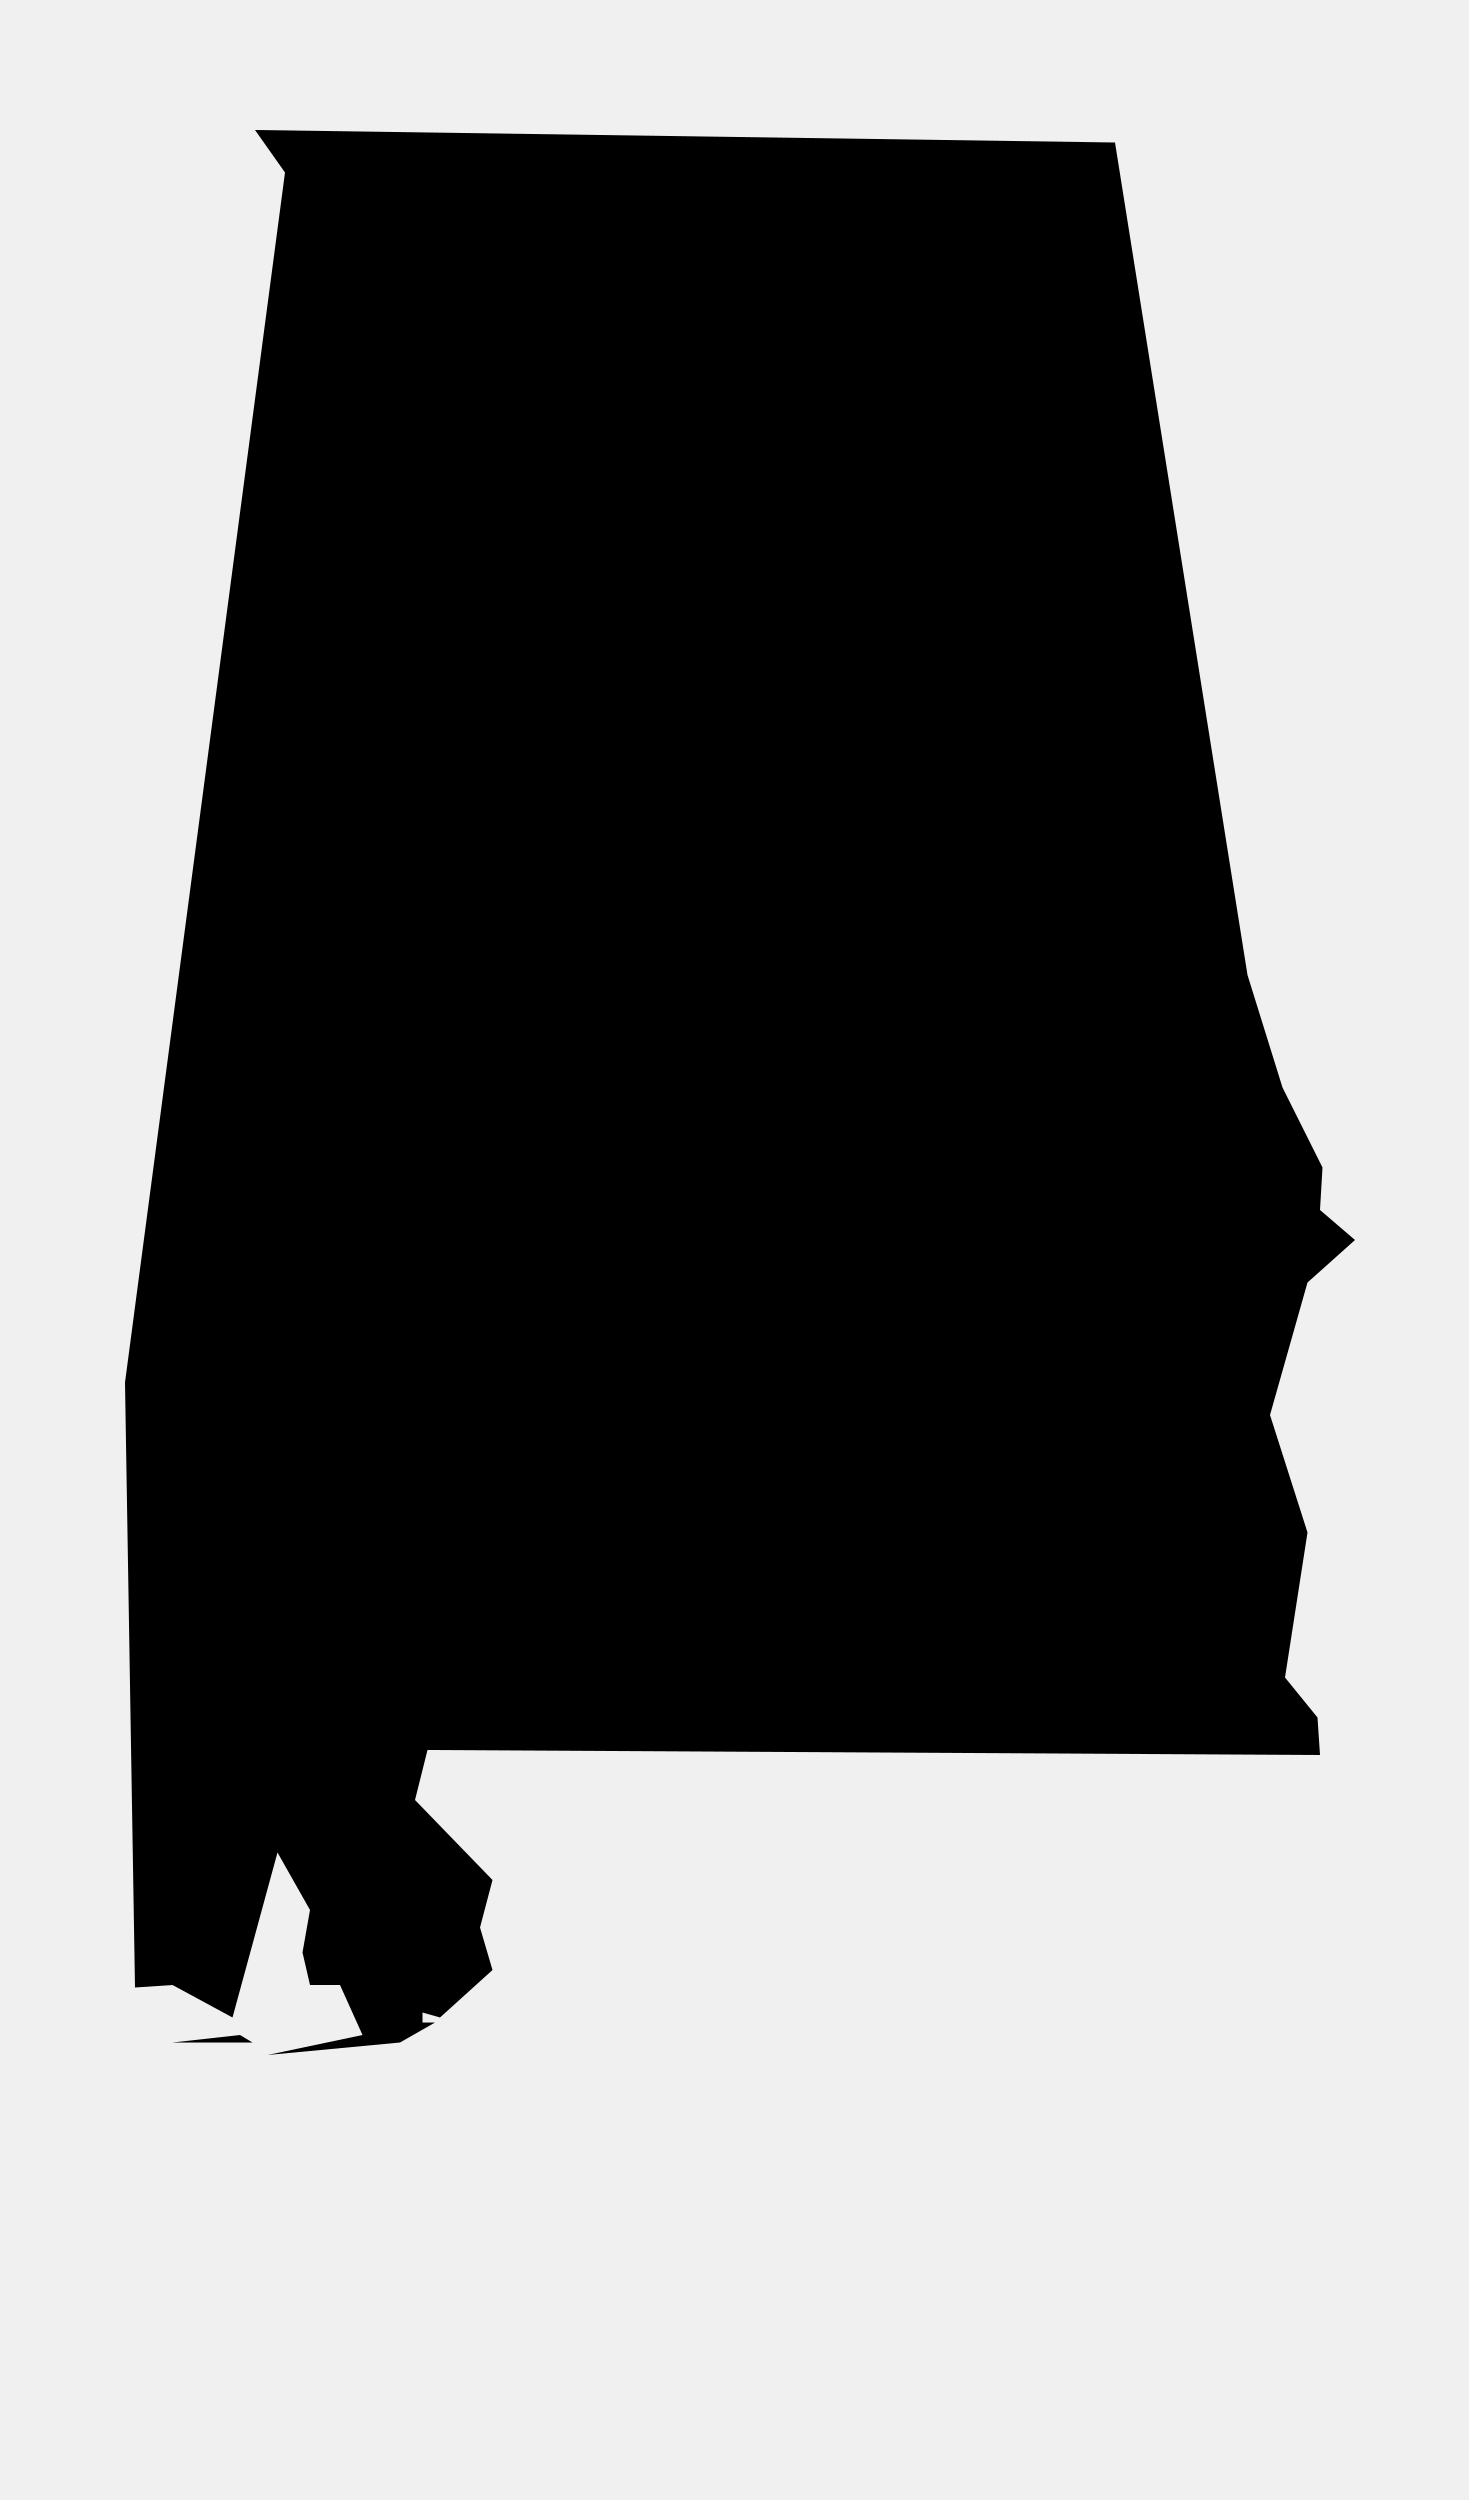
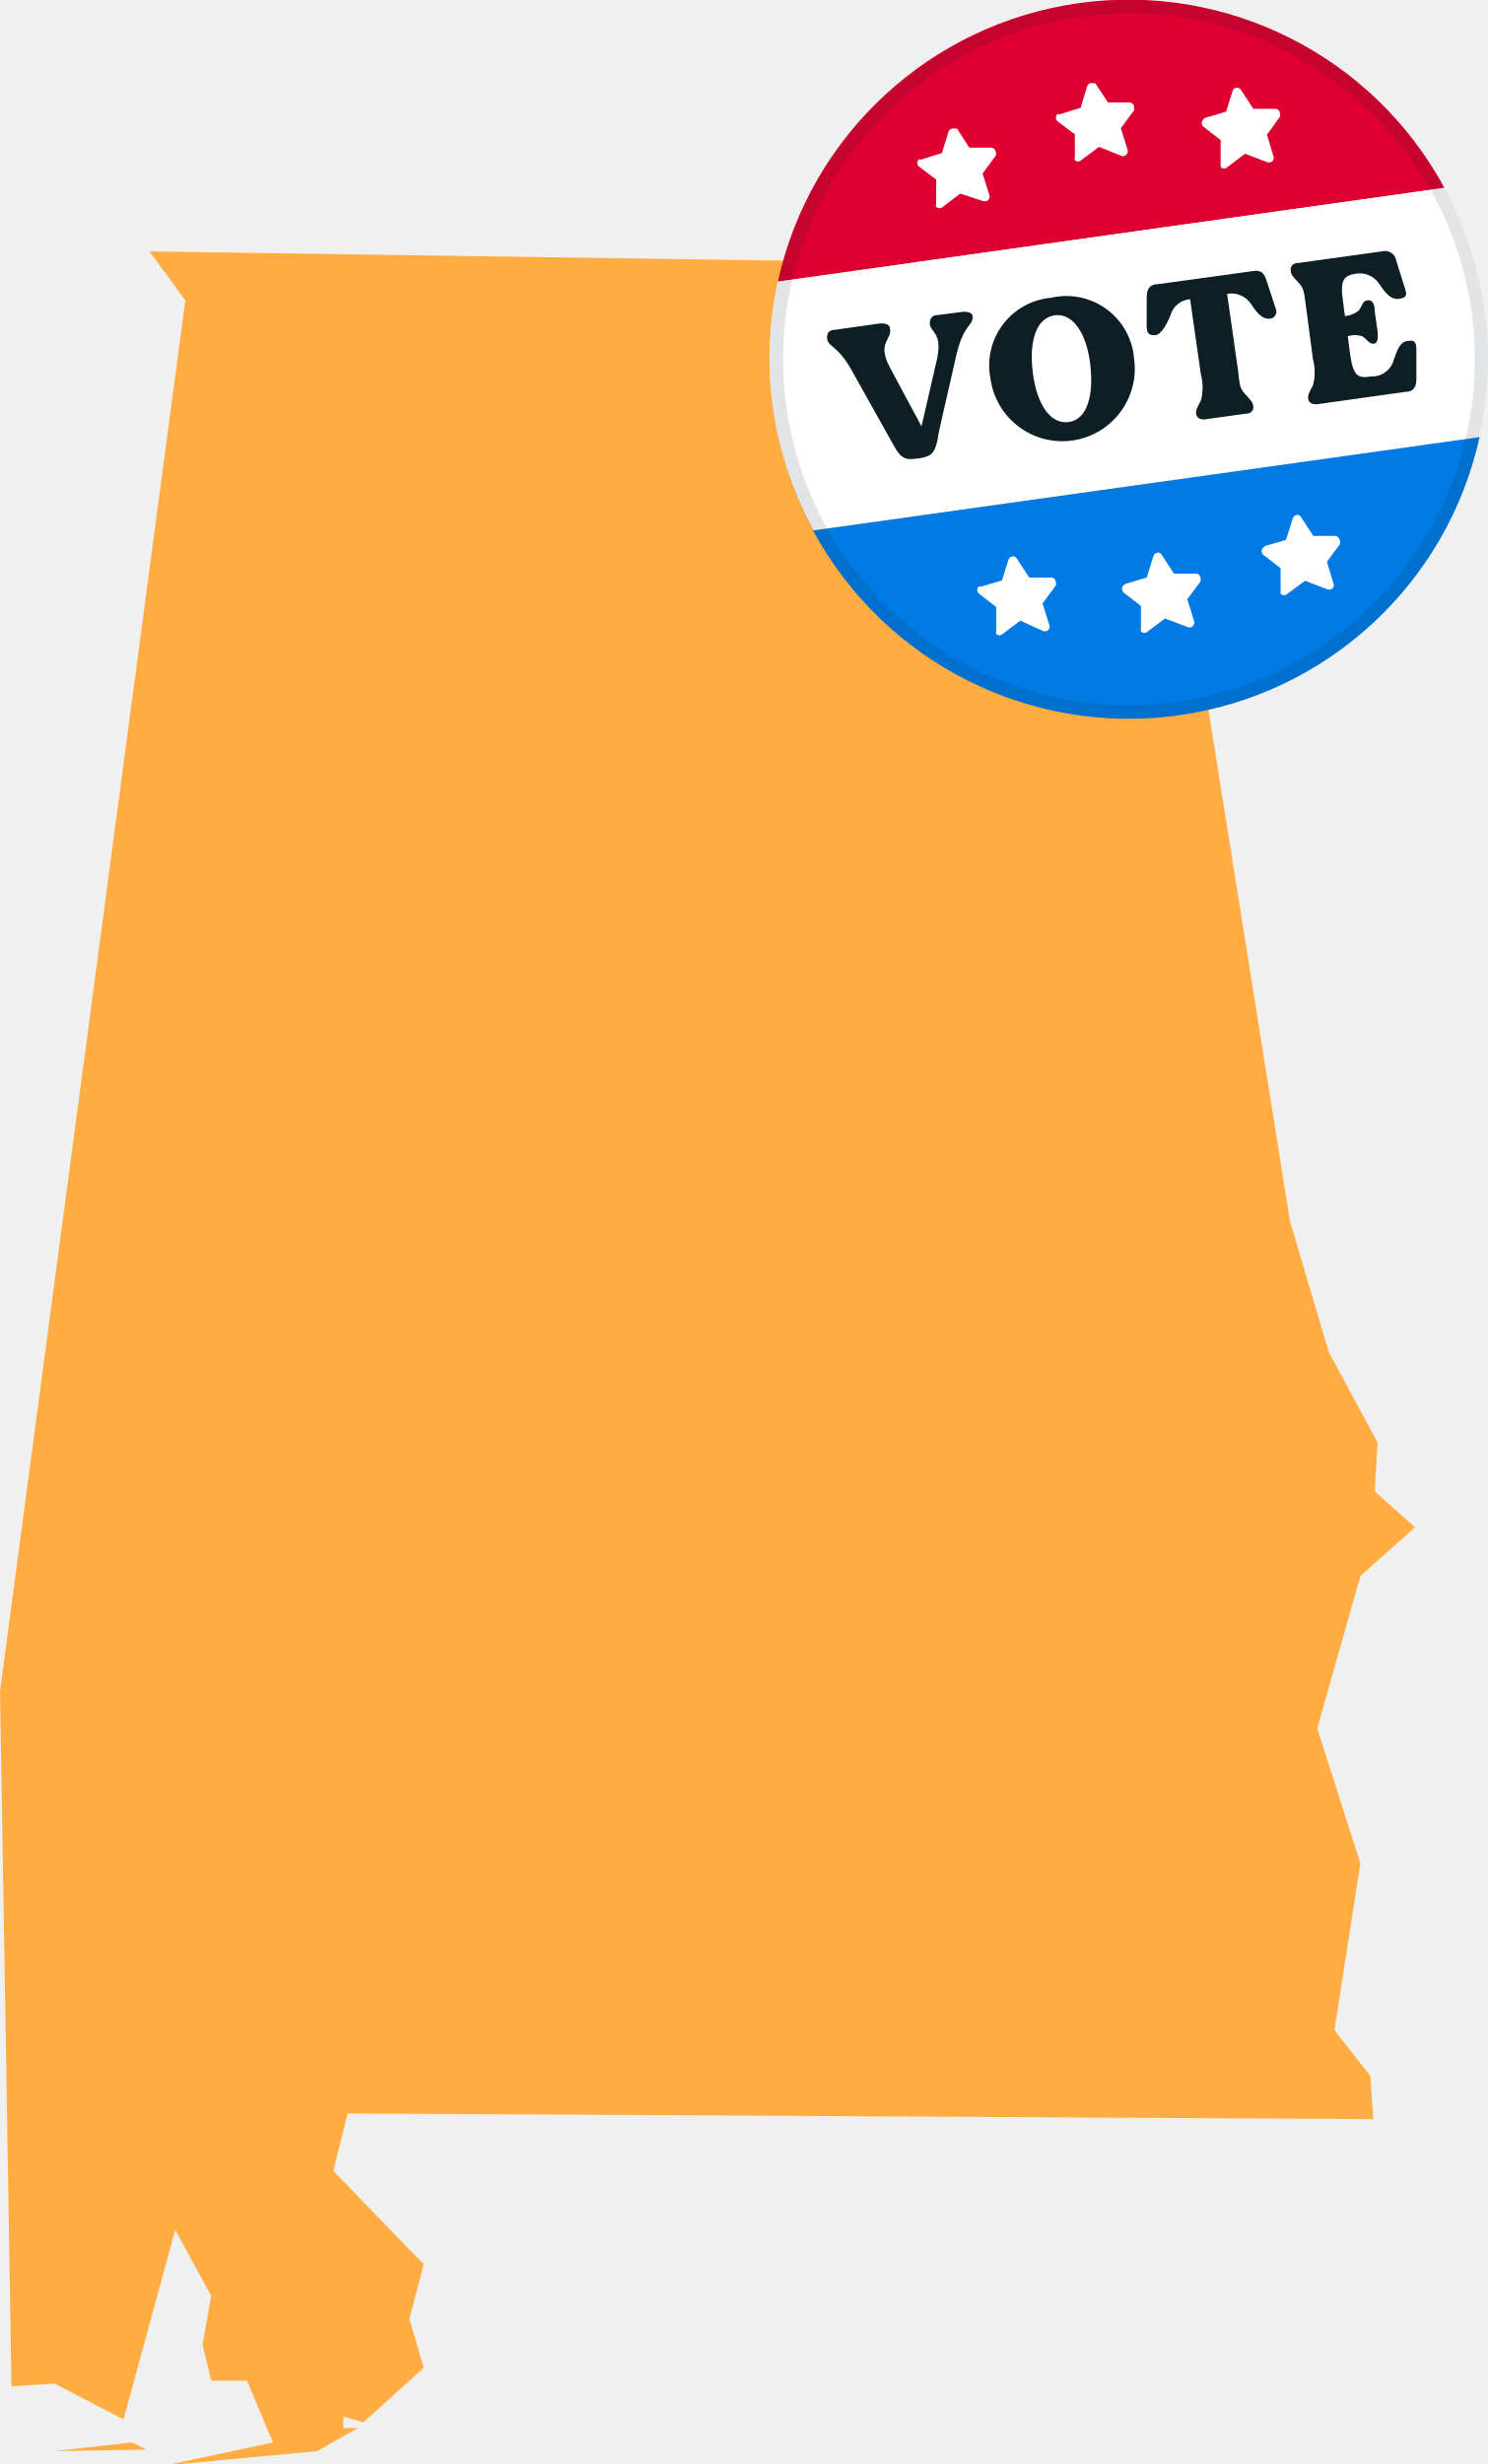
- <svg xmlns="http://www.w3.org/2000/svg" version="1.1" width="47" height="80" viewBox="0 0 47 80">
-   <path d="M8.080 65.36l-0.4-0.24-2.16 0.24h2.56zM35.68 4.56l-27.52-0.4 0.96 1.36-5.12 38.72 0.32 19.36 1.2-0.080 1.92 1.040 1.44-5.28 1.040 1.84-0.24 1.36 0.24 1.040h0.96l0.72 1.6-3.040 0.64 4.24-0.4 1.12-0.64h-0.4v-0.32l0.56 0.16 1.68-1.52-0.4-1.36 0.4-1.52-2.48-2.56 0.4-1.6 28.56 0.16-0.080-1.2-1.040-1.28 0.72-4.64-1.2-3.76 1.2-4.24 1.52-1.36-1.12-0.96 0.080-1.36-1.28-2.56-1.12-3.6z" />
+ <svg xmlns="http://www.w3.org/2000/svg" id="Layer_1" data-name="Layer 1" viewBox="0 0 41.43 68.6">
+   <defs>
+     <style>.cls-1{fill:#ffad43;}.cls-2{fill:#dd0031;}.cls-3{fill:#fff;}.cls-4{fill:#007ae5;}.cls-5,.cls-6{fill:#0e1e25;}.cls-6{fill-opacity:0.12;fill-rule:evenodd;}</style>
+   </defs>
+   <path class="cls-1" d="M4.08,68.2,3.68,68l-2.16.24ZM31.68,7.4,4.16,7l1,1.36L0,47.08.32,66.44l1.2-.08,1.92,1,1.44-5.28,1,1.84-.24,1.36.24,1h1L7.6,68l-3,.64,4.24-.4,1.12-.64h-.4v-.32l.56.16,1.68-1.52-.4-1.36.4-1.52L9.28,60.44l.4-1.6L38.24,59l-.08-1.2-1-1.28.72-4.64-1.2-3.76,1.2-4.24,1.52-1.36-1.12-1,.08-1.36L37,37.64,35.92,34Z" />
+   <path class="cls-2" d="M40.22,5.23,21.66,7.84A10,10,0,0,1,40.22,5.23Z" />
+   <path class="cls-3" d="M41.2,12.17a9.86,9.86,0,0,0,.13-3.56,9.82,9.82,0,0,0-1.11-3.38L21.66,7.84a9.93,9.93,0,0,0,1,6.93Z" />
+   <path class="cls-4" d="M41.2,12.17a10,10,0,0,1-18.56,2.6Z" />
+   <path class="cls-3" d="M26.74,5.39l-.49.37a.13.13,0,0,1-.18,0,.1.1,0,0,1,0-.09V5l-.49-.37a.14.14,0,0,1,0-.19s0,0,.07,0l.58-.18.18-.59a.14.14,0,0,1,.17-.09.18.18,0,0,1,.07,0l.34.53h.6a.14.14,0,0,1,.14.14.11.11,0,0,1,0,.08l-.37.5.19.6a.14.14,0,0,1-.08.17h-.09Z" />
+   <path class="cls-3" d="M30.6,4.09l-.49.37a.13.13,0,0,1-.18,0,.16.16,0,0,1,0-.09l0-.63-.49-.37a.14.14,0,0,1,0-.19s0,0,.07,0l.58-.18.18-.59a.13.13,0,0,1,.17-.09.15.15,0,0,1,.06,0l.35.53h.6a.14.14,0,0,1,.13.14.19.19,0,0,1,0,.08l-.37.5.19.6a.14.14,0,0,1-.09.17.11.11,0,0,1-.08,0Z" />
+   <path class="cls-3" d="M34.67,4.28l-.49.37a.13.13,0,0,1-.19,0,.19.19,0,0,1,0-.08V3.9l-.49-.38a.14.14,0,0,1,0-.19.15.15,0,0,1,.06-.05l.58-.17.19-.6a.13.13,0,0,1,.23,0l.34.52h.61a.13.13,0,0,1,.13.14.11.11,0,0,1,0,.08l-.36.5.18.6a.13.13,0,0,1-.08.17h-.08Z" />
+   <path class="cls-3" d="M28.41,17.28l-.49.37a.13.13,0,0,1-.18,0,.11.11,0,0,1,0-.08V16.9l-.49-.38a.14.14,0,0,1,0-.19.18.18,0,0,1,.07,0l.58-.17.19-.6a.13.13,0,0,1,.23,0l.34.52h.61a.13.13,0,0,1,.13.14.11.11,0,0,1,0,.08l-.37.5.19.6a.13.13,0,0,1-.08.17.14.14,0,0,1-.09,0Z" />
+   <path class="cls-3" d="M32.44,17.22l-.48.36a.13.13,0,0,1-.19,0,.19.19,0,0,1,0-.08v-.63l-.49-.38a.14.14,0,0,1,0-.19.18.18,0,0,1,.07-.05l.58-.17.19-.6a.13.13,0,0,1,.16-.09.13.13,0,0,1,.07.06l.34.52h.61a.13.13,0,0,1,.13.14.13.13,0,0,1,0,.08l-.37.49.19.61a.14.14,0,0,1-.08.17.1.1,0,0,1-.09,0Z" />
+   <path class="cls-3" d="M36.34,16.17l-.49.36a.13.13,0,0,1-.19,0,.24.24,0,0,1,0-.08v-.63l-.49-.38a.14.14,0,0,1,0-.19s0,0,.06-.05l.58-.17.19-.6a.13.13,0,0,1,.16-.09.11.11,0,0,1,.07.06l.34.52h.61a.15.15,0,0,1,.13.14.16.16,0,0,1,0,.09l-.36.49.18.6a.12.12,0,0,1-.08.17.11.11,0,0,1-.08,0Z" />
+   <path class="cls-5" d="M26.75,8.69l-.63.08c-.16,0-.22.09-.23.21,0,.31.38.23.19,1.07l-.42,1.82-.88-1.64c-.38-.71.08-.77,0-1.09,0-.11-.14-.15-.31-.13l-1.21.17c-.17,0-.23.09-.23.21,0,.29.29.17.73,1l1.12,2c.22.41.35.42.71.37s.44-.16.52-.53c0-.12.3-1.35.51-2.3s.5-.84.46-1.15C27.05,8.7,26.92,8.66,26.75,8.69Z" />
+   <path class="cls-5" d="M29.27,8.29a1.89,1.89,0,0,0-1.69,2.25,2,2,0,1,0,4-.55A1.89,1.89,0,0,0,29.27,8.29Zm.49,3.46c-.51.07-.89-.49-1-1.37s.09-1.52.6-1.6.9.5,1,1.37S30.27,11.68,29.76,11.75Z" />
+   <path class="cls-5" d="M35.52,8.58l-.25-.76c-.07-.24-.17-.31-.4-.27l-2.62.36c-.23,0-.32.13-.32.38s0,.55,0,.79.1.26.25.25.33-.33.41-.55a.62.62,0,0,1,.55-.45l.3,2.1a1.38,1.38,0,0,1,0,.72c-.12.22-.15.3-.13.39s.11.16.28.13l1.08-.15c.17,0,.24-.09.23-.2s-.06-.17-.23-.35-.15-.3-.2-.69l-.3-2.1a.66.66,0,0,1,.67.29c.13.19.29.44.54.4A.2.2,0,0,0,35.52,8.58Z" />
+   <path class="cls-5" d="M39.23,9.49c-.26,0-.34.31-.42.53a.62.62,0,0,1-.56.46h-.07c-.37.06-.5,0-.59-.65l-.06-.47a.67.67,0,0,1,.4,0c.16.11.2.22.32.21s.13-.17.11-.34l-.08-.57c0-.17-.05-.32-.2-.3s-.13.14-.25.29a.71.71,0,0,1-.38.15l-.05-.39c-.09-.6,0-.73.35-.79a.65.65,0,0,1,.66.29c.13.19.29.44.54.41s.22-.13.17-.3l-.24-.76A.32.32,0,0,0,38.47,7l-2.31.32c-.16,0-.23.09-.22.21s.05.16.22.34.15.31.21.69L36.56,10a1.42,1.42,0,0,1,0,.73c-.12.21-.15.29-.13.39s.11.15.28.13l2.42-.34c.22,0,.31-.12.31-.36s0-.56,0-.81S39.36,9.47,39.23,9.49Z" />
+   <path class="cls-6" d="M32.77,19.54a9.63,9.63,0,1,0-10.87-8.2A9.63,9.63,0,0,0,32.77,19.54Zm0,.37A10,10,0,1,0,21.53,11.4,10,10,0,0,0,32.82,19.91Z" />
</svg>
